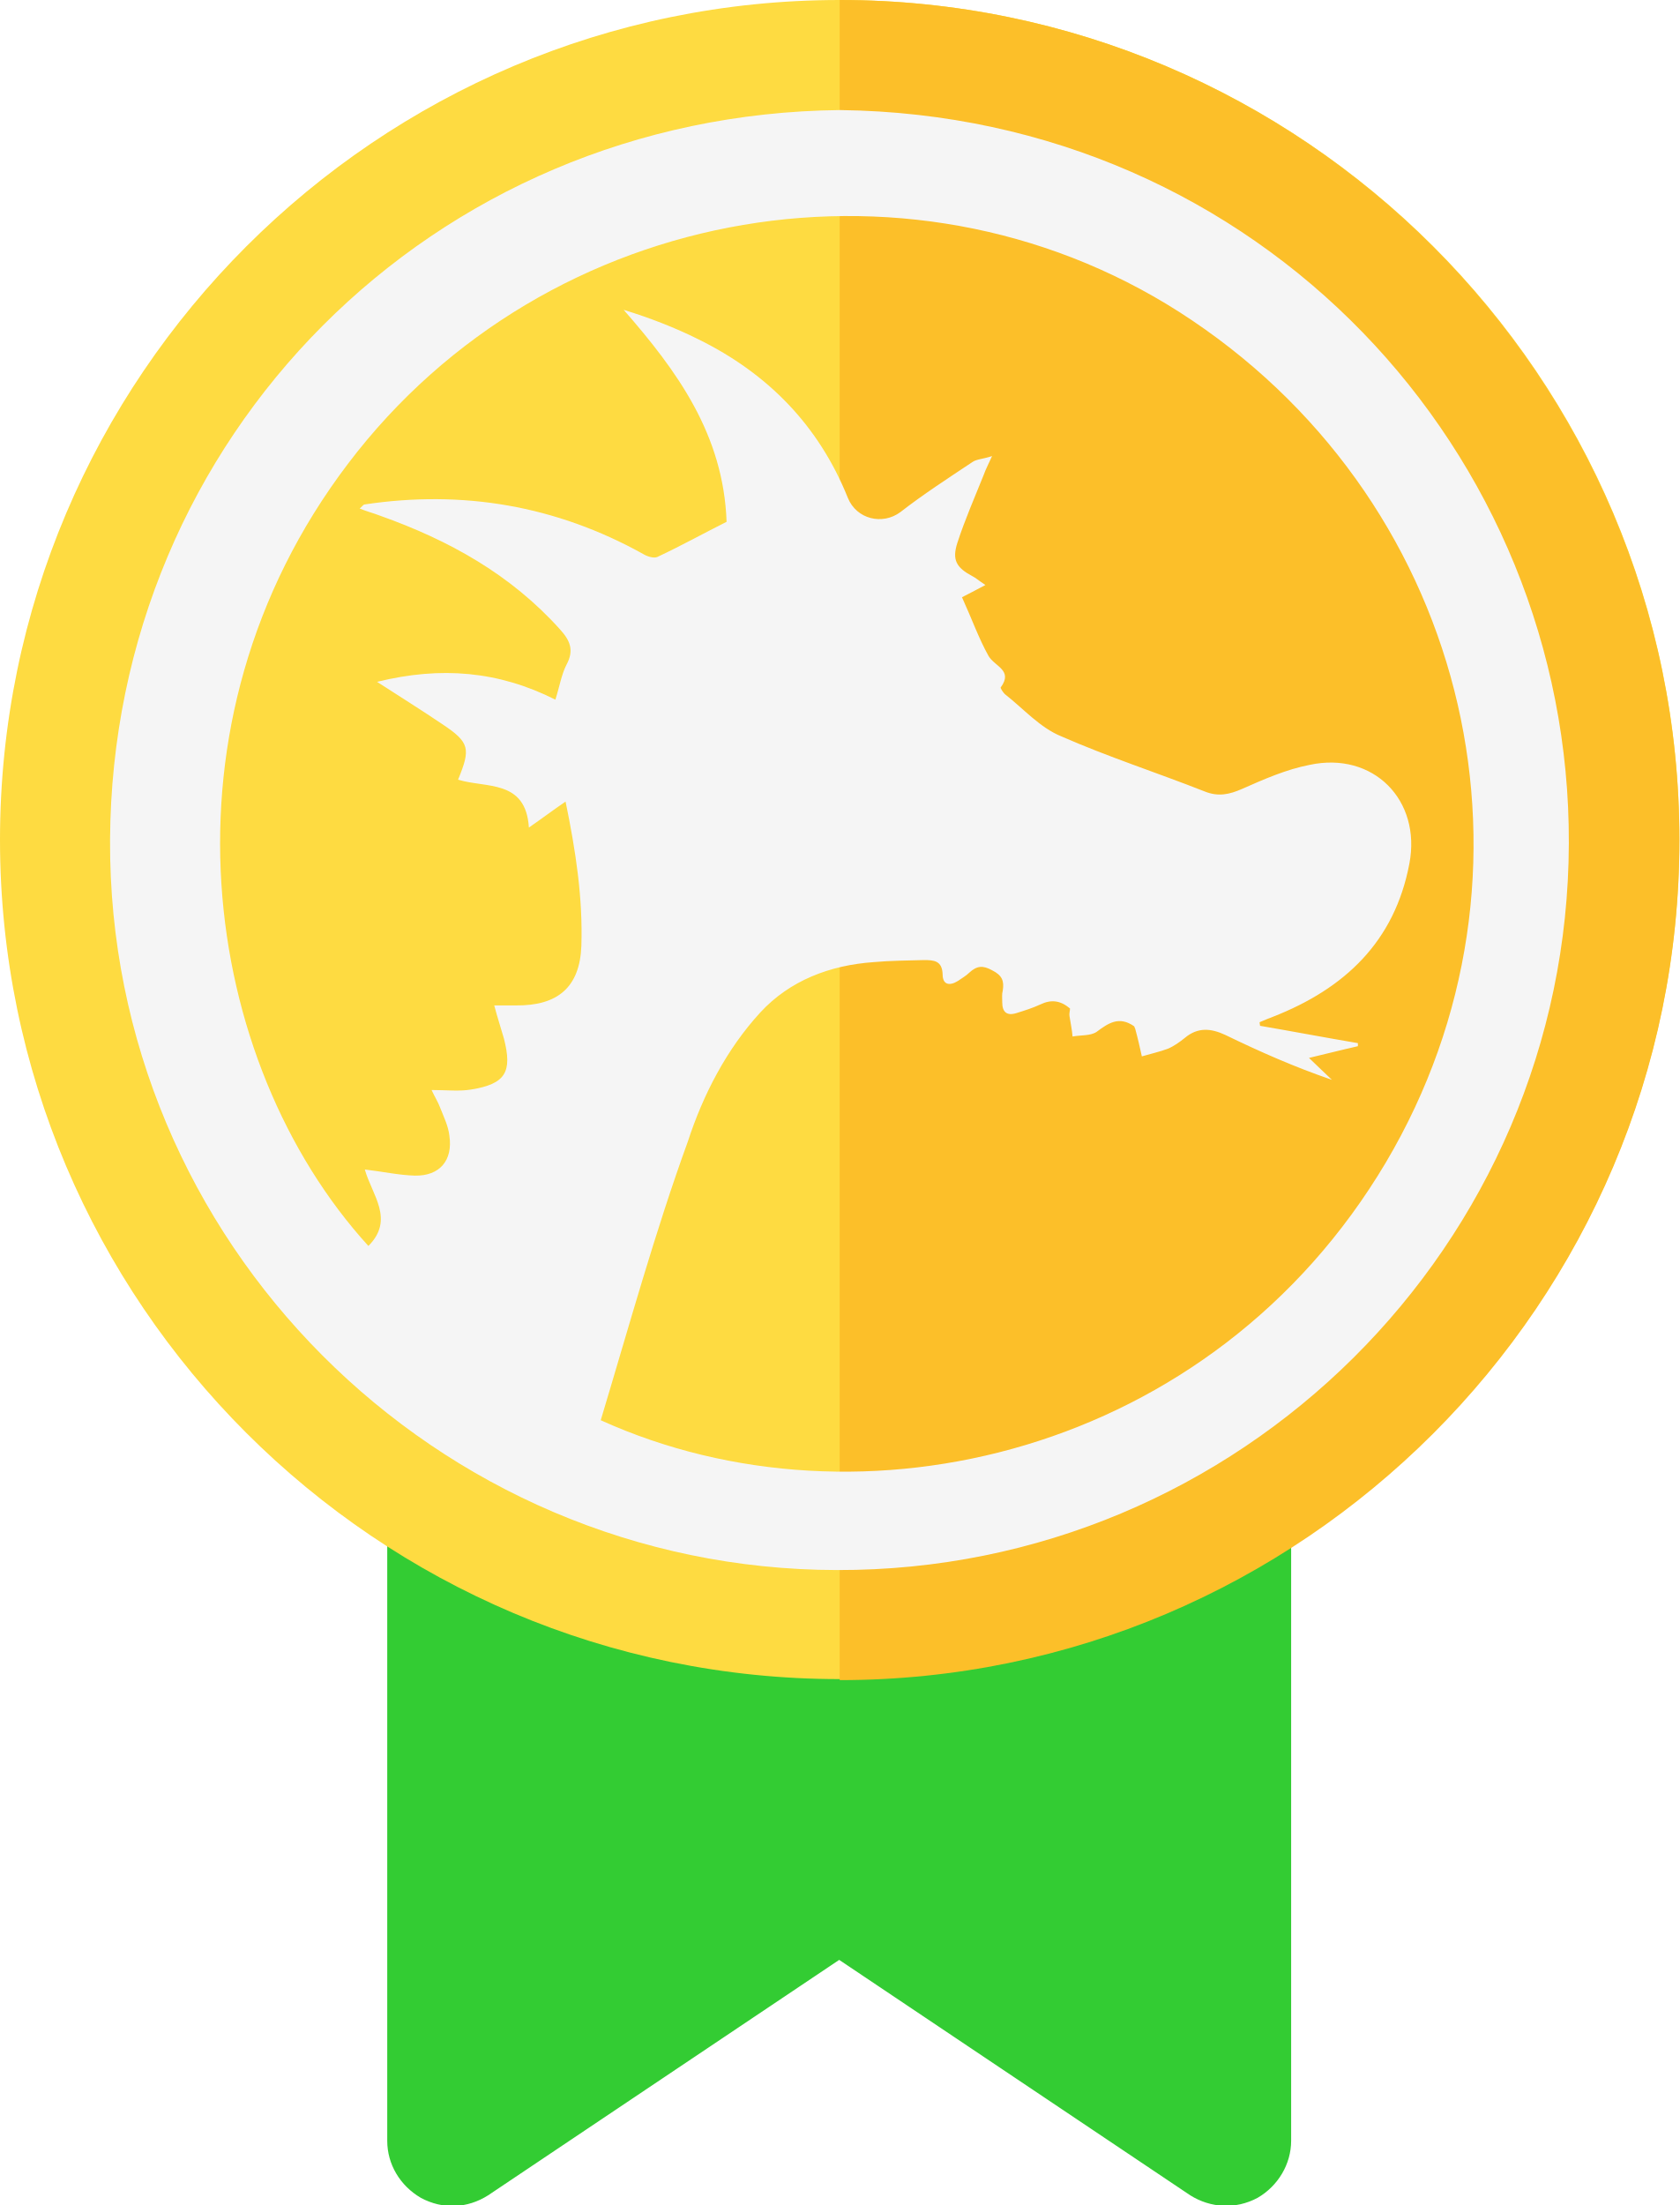
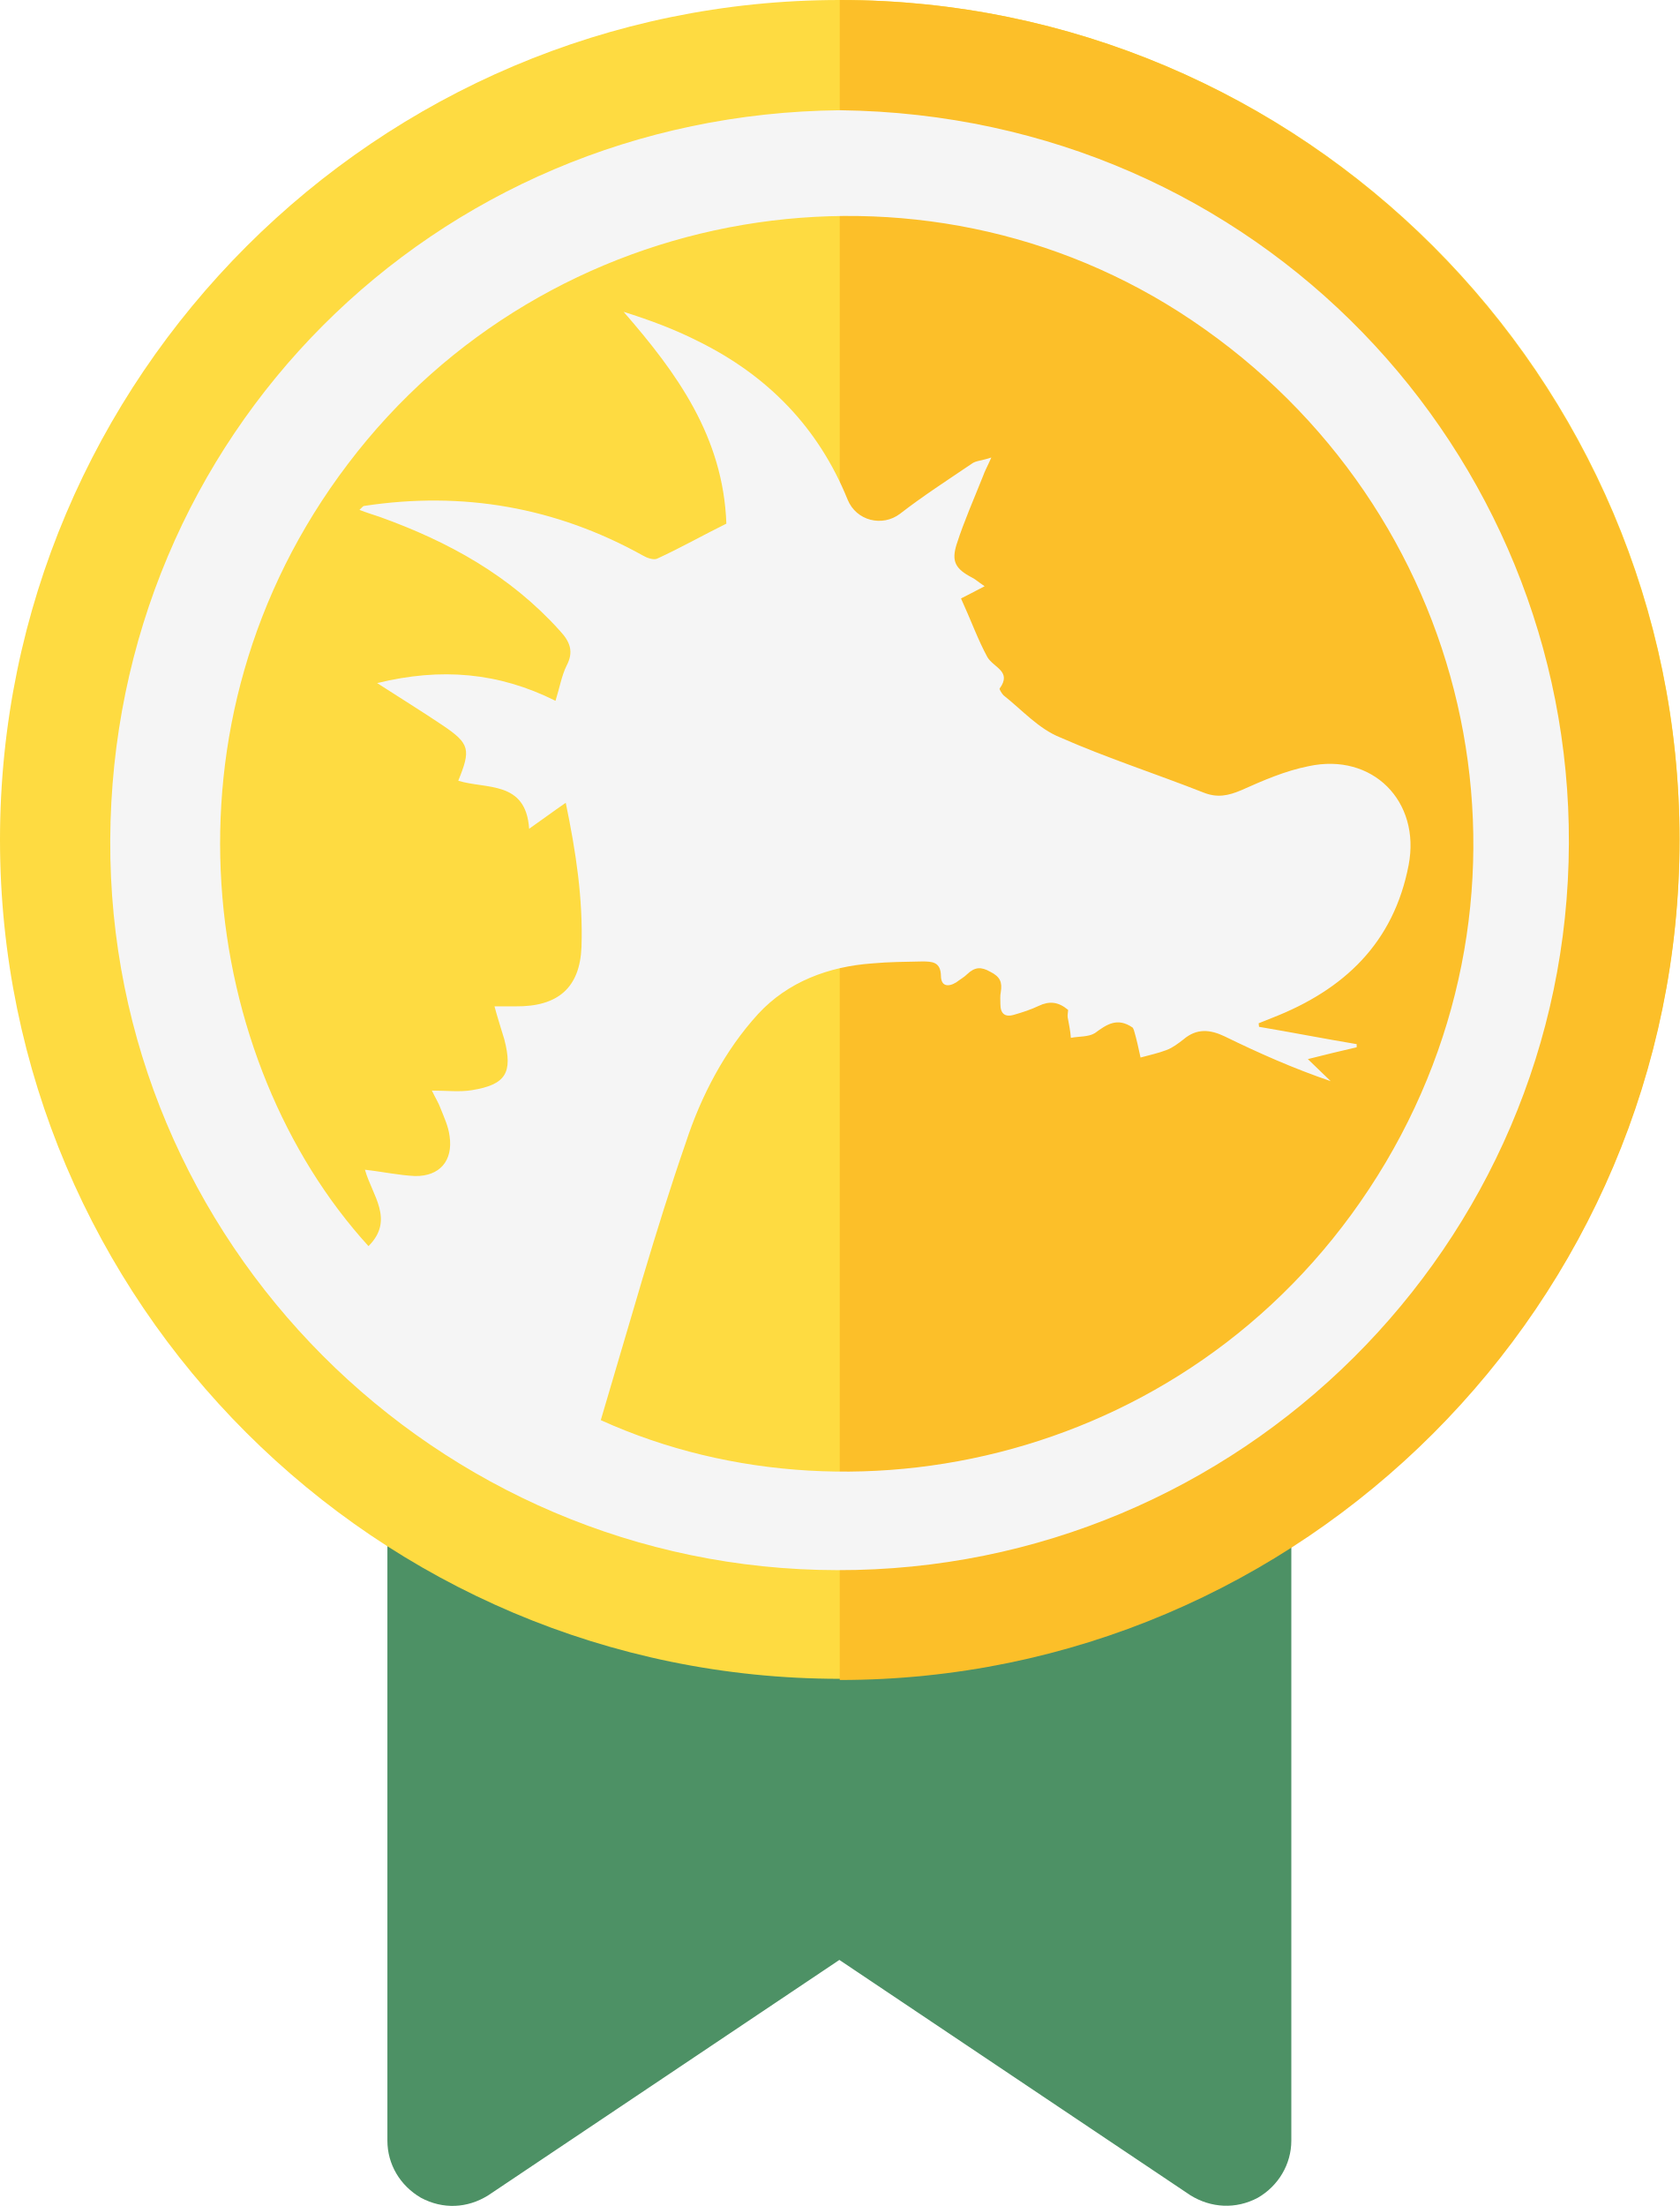
- <svg xmlns="http://www.w3.org/2000/svg" version="1.1" id="Capa_1" x="0px" y="0px" viewBox="315.2 63.6 329.6 432.7" enable-background="new 315.2 63.6 329.6 432.7" xml:space="preserve">
-   <path fill="#33CC33" d="M556.1,347.6H403.9c-7.1,0-12.7,5.6-12.7,12.7v123.4c0,4.6,2.5,8.8,6.6,11.2c4.3,2.3,9.1,2.1,13.2-0.5  l68.9-46.2l68.9,46.2c4,2.5,8.9,2.8,13.2,0.5c4-2.3,6.6-6.6,6.6-11.2V360.3C568.7,353.2,563.2,347.6,556.1,347.6z" />
-   <path fill="#FEDB41" d="M480,63.6c-90.8,0-164.8,74-164.8,164.8s74,164.7,164.8,164.7s164.8-74,164.8-164.8S570.8,63.6,480,63.6z" />
-   <path fill="#FCBF29" d="M644.8,228.5c0,90.8-74,164.8-164.8,164.8V63.6C570.8,63.6,644.8,137.7,644.8,228.5z" />
-   <path id="graoully" fill="#F5F5F5" d="M480.1,85.2c82.4,1,143.3,67.3,143,143.9c-0.2,78.8-64.6,142.8-143.6,142.6  c-78.8-0.1-143.1-64.5-142.7-143.3C337.2,149.4,400,86,480.1,85.2z M433.1,342.3c51,23.1,120.1,6.7,154.1-50.6  c33.4-56.4,16.8-128.3-38-165.2C496,90.6,422.6,103,383.5,154.6c-38.8,51.1-28.8,117.5,4,153.5c5.2-5.2,0.7-10-0.7-15  c3.5,0.4,6.6,1.1,9.8,1.2c4.9,0.1,7.5-3,6.8-7.8c-0.2-1.9-1.1-3.7-1.8-5.5c-0.4-1.1-1.1-2.2-1.7-3.5c3,0,5.4,0.3,7.8-0.1  c6.7-1.1,8.1-3.4,6.4-10c-0.6-2.1-1.3-4.2-1.9-6.5c1.6,0,2.9,0,4.2,0c8.3,0.1,12.6-3.6,12.9-11.7c0.3-9.4-1.1-18.6-3.1-28.3  c-2.5,1.7-4.6,3.3-7.2,5.1c-0.6-9.5-8.4-7.7-13.9-9.4c2.5-6.1,2.3-7.3-3.1-10.9c-4-2.7-8-5.2-12.8-8.3c12.6-3.1,23.9-2.1,35,3.5  c0.8-2.5,1.2-5,2.2-6.9c1.5-2.8,0.7-4.7-1.3-6.9c-9.7-10.8-21.8-17.5-35.3-22.3c-1.3-0.5-2.5-0.8-4-1.4c0.6-0.6,0.8-0.8,0.9-0.8  c19.3-2.9,37.6,0.2,54.7,9.7c0.8,0.5,2.1,0.9,2.8,0.6c4.7-2.2,9.2-4.7,13.6-6.9c-0.6-17.1-9.7-29.6-20.2-41.6  c5.2,1.6,10.1,3.5,14.7,5.8c13.6,6.7,23.6,16.9,29.3,31.1c1.7,4.2,6.8,5.4,10.3,2.8c4.5-3.5,9.3-6.6,14.1-9.8  c0.8-0.6,2.1-0.6,3.9-1.2c-0.8,1.8-1.3,2.7-1.6,3.6c-1.8,4.5-3.7,8.8-5.2,13.4c-1.1,3.4-0.2,4.9,3,6.6c0.6,0.3,1,0.7,2.5,1.7  c-1.9,1-3.4,1.8-4.6,2.4c2,4.4,3.3,8.1,5.2,11.5c1.2,2.1,4.9,2.8,2.4,6.2c-0.1,0.1,0.4,0.9,0.8,1.3c3.7,2.9,6.9,6.6,11.1,8.3  c9.1,4,18.7,7.1,28.1,10.8c2.7,1.1,4.9,0.6,7.4-0.5c4.3-1.9,8.6-3.8,13.2-4.7c12.5-2.7,22,6.9,19.6,19.4  c-2.9,15.3-12.7,24.5-26.7,30c-0.8,0.3-1.8,0.7-2.7,1.1c0,0.2,0.1,0.5,0.1,0.7c6.4,1.1,12.7,2.3,19.2,3.4c0,0.1,0,0.4,0,0.6  c-3.1,0.7-6.2,1.5-9.6,2.3c1.7,1.6,3.1,3,4.5,4.3c-7.3-2.5-14.1-5.5-20.9-8.8c-2.8-1.3-5.4-1.6-8,0.6c-1,0.8-2.1,1.6-3.3,2.1  c-1.6,0.6-3.4,1-5.1,1.5c-0.4-1.8-0.8-3.6-1.3-5.4c-0.1-0.2-0.2-0.5-0.2-0.5c-3-2.1-5.1-0.6-7.4,1.1c-1.2,0.8-3.1,0.6-4.7,0.9  c-0.1-1.3-0.4-2.7-0.6-4c-0.1-0.5,0.1-1,0.1-1.5c-1.9-1.6-3.7-1.8-5.8-0.8c-1.5,0.7-3.1,1.2-4.7,1.7c-1.9,0.6-2.8-0.2-2.8-2.1  c0-0.8-0.1-1.6,0.1-2.3c0.3-1.9-0.1-3-2.1-4c-1.8-1-3-0.9-4.5,0.5c-0.6,0.6-1.5,1.1-2.2,1.6c-1.6,1-3,0.8-3-1.3  c-0.1-2.7-1.7-2.8-3.7-2.8c-3.3,0.1-6.5,0.1-9.8,0.4c-8.6,0.6-16.5,3.6-22.3,9.9c-6.6,7.2-11.2,16.1-14.2,25.3  C443.8,305.2,438.7,323.7,433.1,342.3z" />
+ <svg xmlns="http://www.w3.org/2000/svg" version="1.1" id="Capa_1" x="0px" y="0px" viewBox="581.9 63.6 426.6 560.3" enable-background="new 581.9 63.6 426.6 560.3" xml:space="preserve">
+   <path fill="#4D9165" d="M893.7,431.2h-197c-9.2,0-16.4,7.2-16.4,16.4v159.7c0,6,3.2,11.4,8.5,14.5c5.6,3,11.8,2.7,17.1-0.6  l89.2-59.8l89.2,59.8c5.2,3.2,11.5,3.6,17.1,0.6c5.2-3,8.5-8.5,8.5-14.5V447.6C910,438.4,902.9,431.2,893.7,431.2z" />
+   <path fill="#FEDB41" d="M795.2,63.6c-117.5,0-213.3,95.8-213.3,213.3S677.7,490,795.2,490s213.3-95.8,213.3-213.3  S912.7,63.6,795.2,63.6z" />
+   <path fill="#FCBF29" d="M1008.5,277c0,117.5-95.8,213.3-213.3,213.3V63.6C912.7,63.6,1008.5,159.5,1008.5,277z" />
+   <path id="graoully" fill="#F5F5F5" d="M795.3,91.6c106.6,1.3,185.5,87.1,185.1,186.2c-0.3,102-83.6,184.8-185.8,184.6  c-102-0.1-185.2-83.5-184.7-185.5C610.4,174.6,691.7,92.6,795.3,91.6z M734.5,424.3c66,29.9,155.4,8.7,199.4-65.5  c43.2-73,21.7-166-49.2-213.8c-68.9-46.5-163.8-30.4-214.4,36.4c-50.2,66.1-37.3,152.1,5.2,198.7c6.7-6.7,0.9-12.9-0.9-19.4  c4.5,0.5,8.5,1.4,12.7,1.6c6.3,0.1,9.7-3.9,8.8-10.1c-0.3-2.5-1.4-4.8-2.3-7.1c-0.5-1.4-1.4-2.8-2.2-4.5c3.9,0,7,0.4,10.1-0.1  c8.7-1.4,10.5-4.4,8.3-12.9c-0.8-2.7-1.7-5.4-2.5-8.4c2.1,0,3.8,0,5.4,0c10.7,0.1,16.3-4.7,16.7-15.1c0.4-12.2-1.4-24.1-4-36.6  c-3.2,2.2-6,4.3-9.3,6.6c-0.8-12.3-10.9-10-18-12.2c3.2-7.9,3-9.4-4-14.1c-5.2-3.5-10.4-6.7-16.6-10.7c16.3-4,30.9-2.7,45.3,4.5  c1-3.2,1.6-6.5,2.8-8.9c1.9-3.6,0.9-6.1-1.7-8.9c-12.6-14-28.2-22.6-45.7-28.9c-1.7-0.6-3.2-1-5.2-1.8c0.8-0.8,1-1,1.2-1  c25-3.8,48.7,0.3,70.8,12.6c1,0.6,2.7,1.2,3.6,0.8c6.1-2.8,11.9-6.1,17.6-8.9c-0.8-22.1-12.6-38.3-26.1-53.8  c6.7,2.1,13.1,4.5,19,7.5c17.6,8.7,30.5,21.9,37.9,40.2c2.2,5.4,8.8,7,13.3,3.6c5.8-4.5,12-8.5,18.2-12.7c1-0.8,2.7-0.8,5-1.6  c-1,2.3-1.7,3.5-2.1,4.7c-2.3,5.8-4.8,11.4-6.7,17.3c-1.4,4.4-0.3,6.3,3.9,8.5c0.8,0.4,1.3,0.9,3.2,2.2c-2.5,1.3-4.4,2.3-6,3.1  c2.6,5.7,4.3,10.5,6.7,14.9c1.6,2.7,6.3,3.6,3.1,8c-0.1,0.1,0.5,1.2,1,1.7c4.8,3.8,8.9,8.5,14.4,10.7c11.8,5.2,24.2,9.2,36.4,14  c3.5,1.4,6.3,0.8,9.6-0.6c5.6-2.5,11.1-4.9,17.1-6.1c16.2-3.5,28.5,8.9,25.4,25.1c-3.8,19.8-16.4,31.7-34.6,38.8  c-1,0.4-2.3,0.9-3.5,1.4c0,0.3,0.1,0.6,0.1,0.9c8.3,1.4,16.4,3,24.8,4.4c0,0.1,0,0.5,0,0.8c-4,0.9-8,1.9-12.4,3  c2.2,2.1,4,3.9,5.8,5.6c-9.4-3.2-18.2-7.1-27-11.4c-3.6-1.7-7-2.1-10.4,0.8c-1.3,1-2.7,2.1-4.3,2.7c-2.1,0.8-4.4,1.3-6.6,1.9  c-0.5-2.3-1-4.7-1.7-7c-0.1-0.3-0.3-0.6-0.3-0.6c-3.9-2.7-6.6-0.8-9.6,1.4c-1.6,1-4,0.8-6.1,1.2c-0.1-1.7-0.5-3.5-0.8-5.2  c-0.1-0.6,0.1-1.3,0.1-1.9c-2.5-2.1-4.8-2.3-7.5-1c-1.9,0.9-4,1.6-6.1,2.2c-2.5,0.8-3.6-0.3-3.6-2.7c0-1-0.1-2.1,0.1-3  c0.4-2.5-0.1-3.9-2.7-5.2c-2.3-1.3-3.9-1.2-5.8,0.6c-0.8,0.8-1.9,1.4-2.8,2.1c-2.1,1.3-3.9,1-3.9-1.7c-0.1-3.5-2.2-3.6-4.8-3.6  c-4.3,0.1-8.4,0.1-12.7,0.5c-11.1,0.8-21.4,4.7-28.9,12.8c-8.5,9.3-14.5,20.8-18.4,32.7C748.3,376.3,741.7,400.2,734.5,424.3z" />
</svg>
